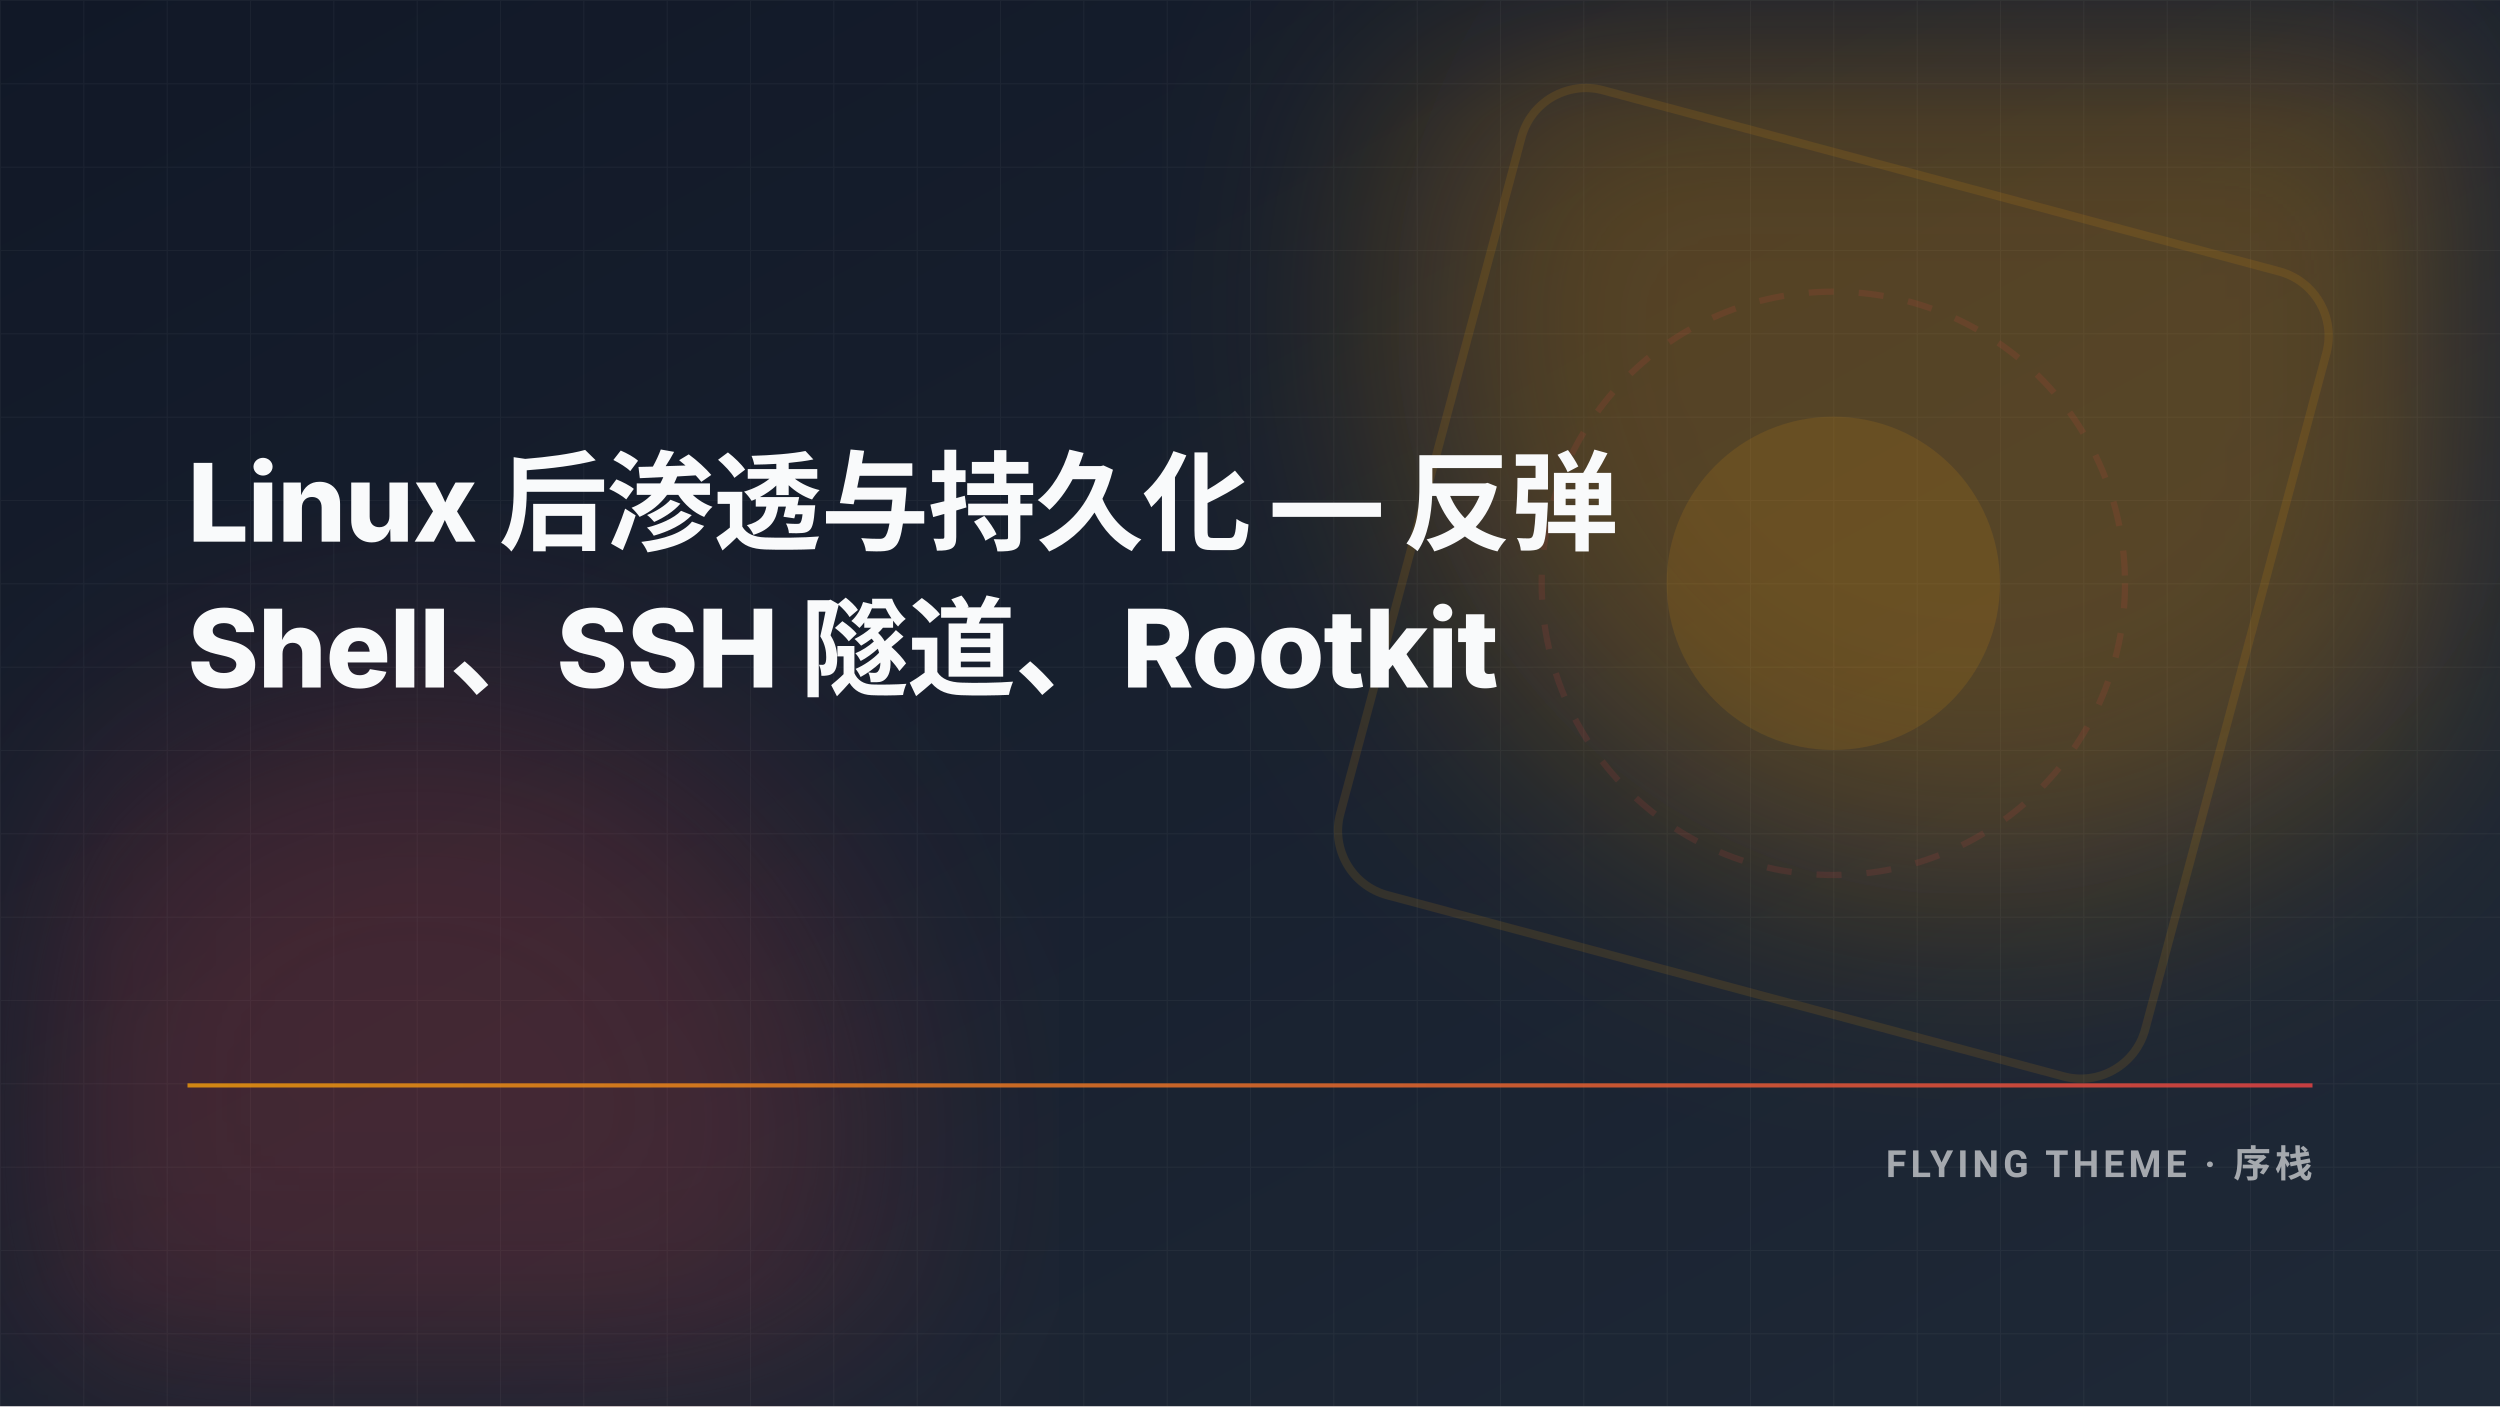
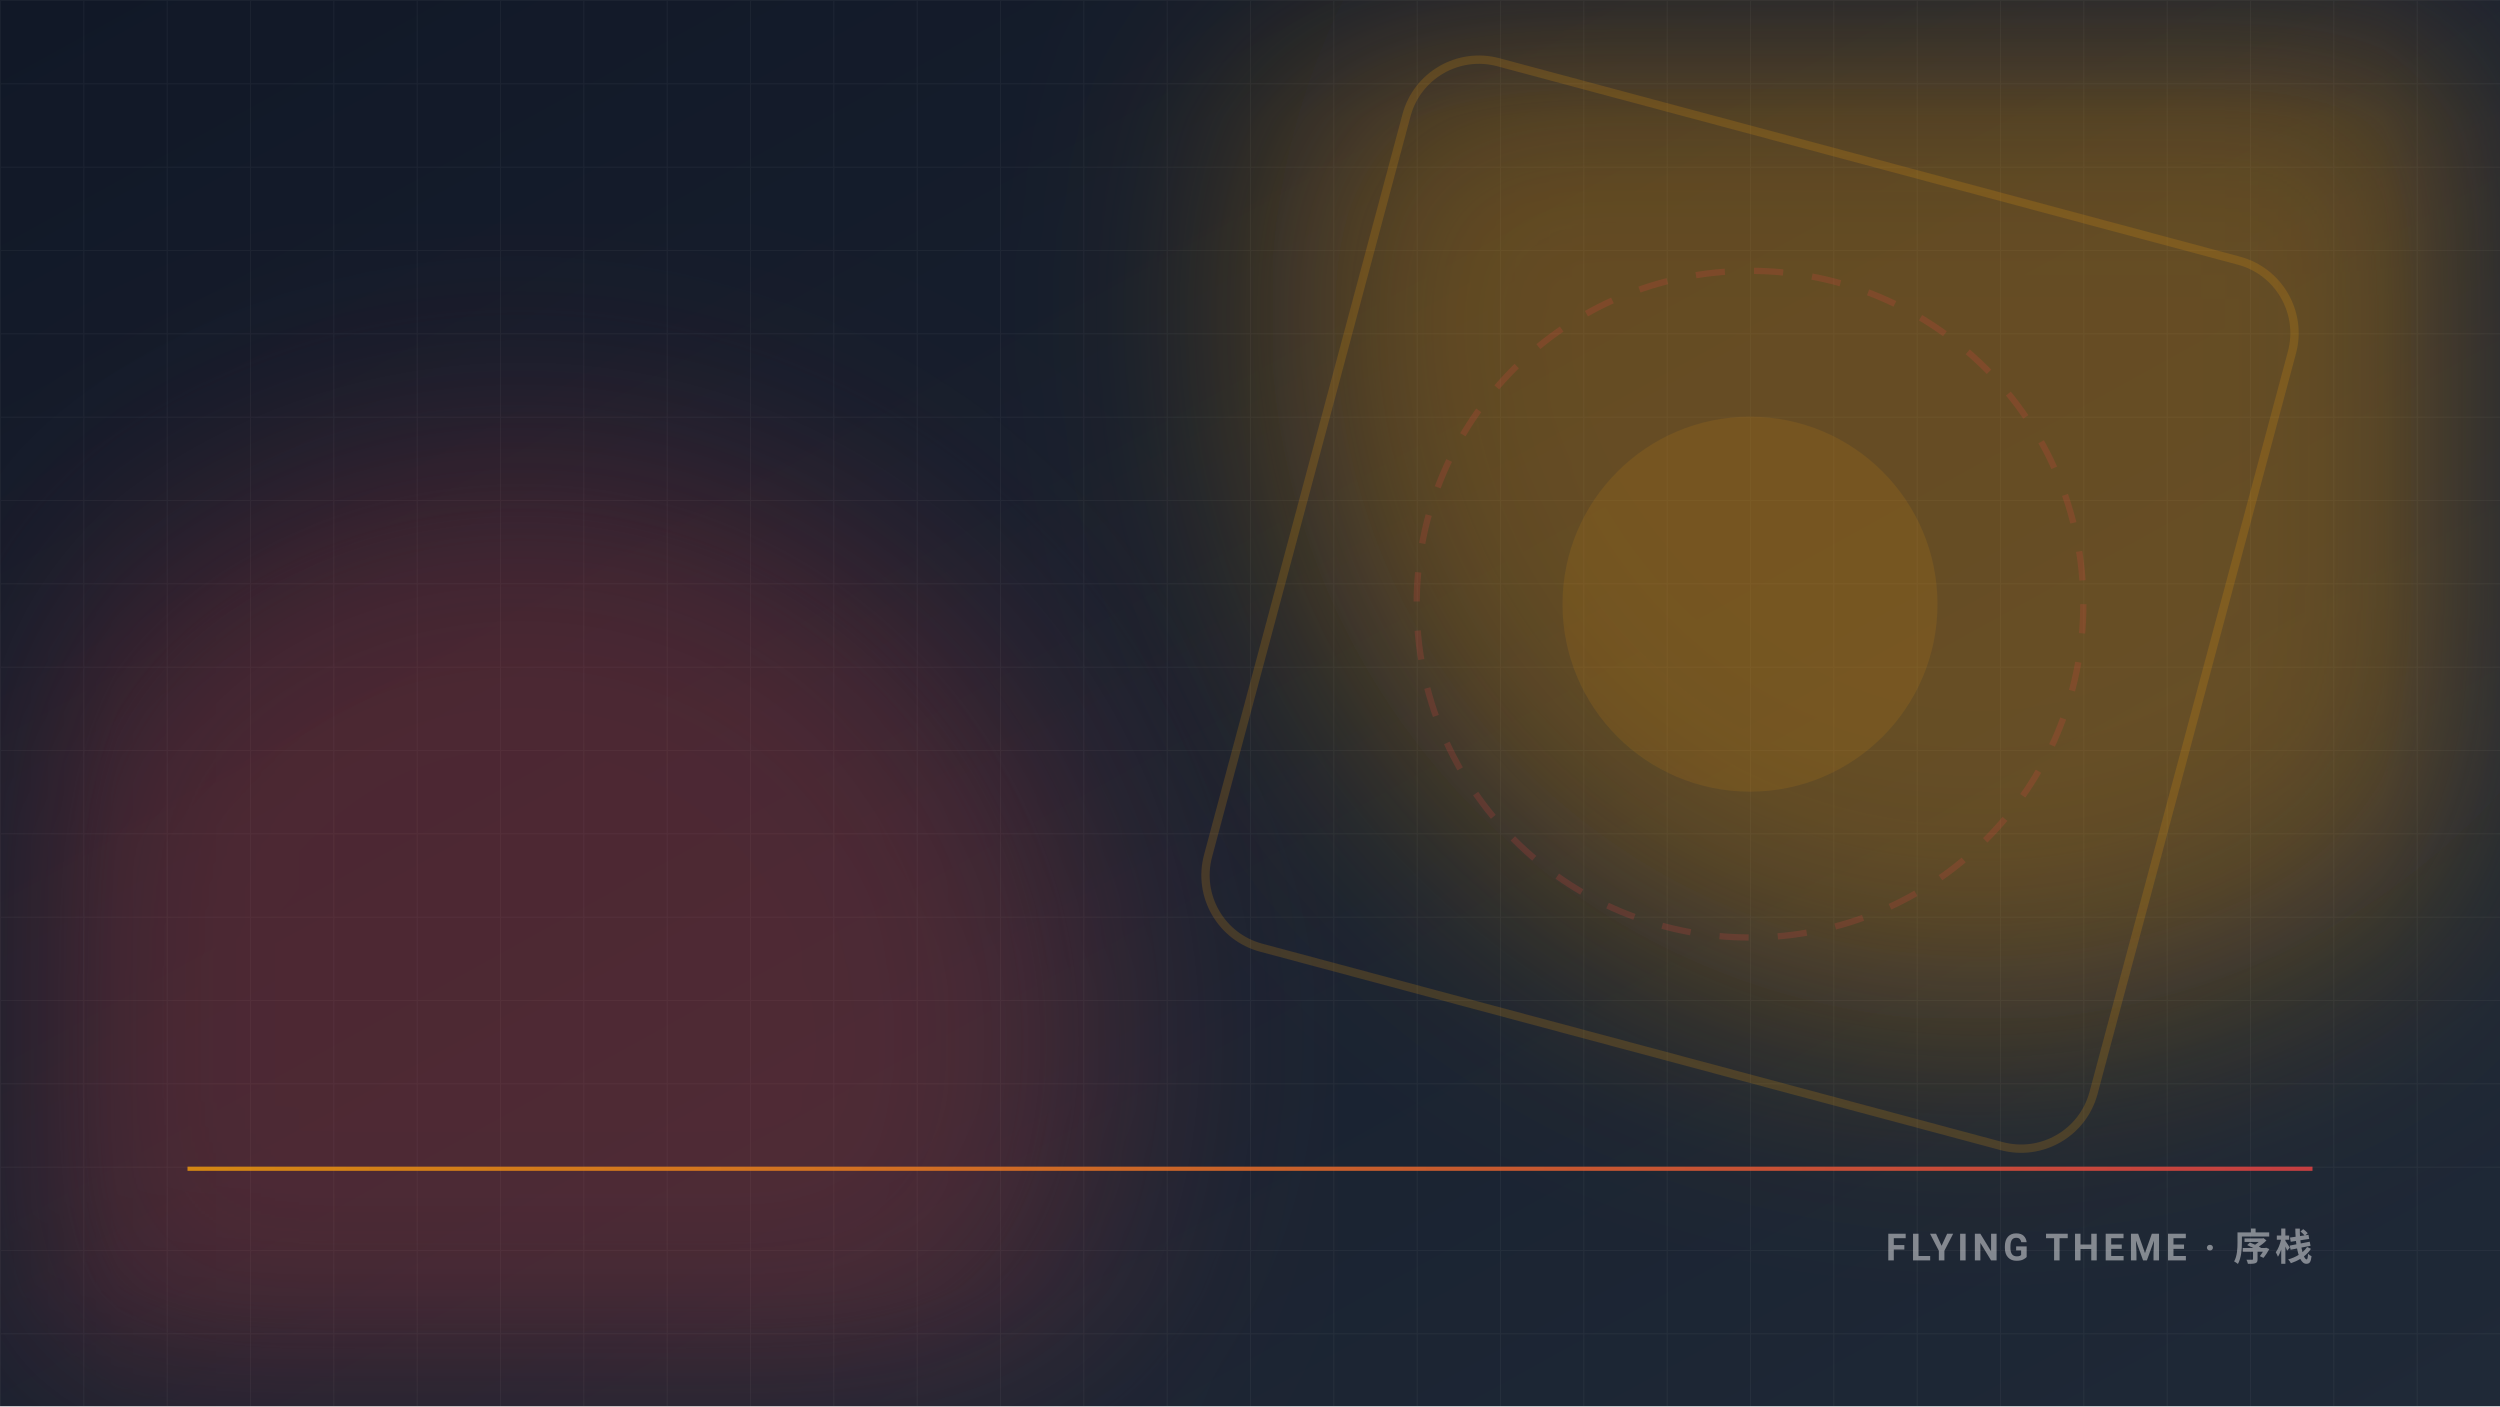
<svg xmlns="http://www.w3.org/2000/svg" viewBox="0 0 1200 675" width="1200" height="675">
  <defs>
    <linearGradient id="bgGrad" x1="0%" y1="0%" x2="100%" y2="100%">
      <stop offset="0%" stop-color="#111827" />
      <stop offset="100%" stop-color="#1f2937" />
    </linearGradient>
    <linearGradient id="accentGrad" x1="0%" y1="0%" x2="100%" y2="0%">
      <stop offset="0%" stop-color="#f59e0b" />
      <stop offset="100%" stop-color="#ef4444" />
    </linearGradient>
    <pattern id="grid" width="40" height="40" patternUnits="userSpaceOnUse">
      <path d="M 40 0 L 0 0 0 40" fill="none" stroke="rgba(255, 255, 255, 0.04)" stroke-width="1" />
    </pattern>
    <filter id="glow" x="-20%" y="-20%" width="140%" height="140%">
      <feGaussianBlur stdDeviation="60" result="blur" />
    </filter>
  </defs>
  <rect width="100%" height="100%" fill="url(#bgGrad)" />
  <rect width="100%" height="100%" fill="url(#grid)" />
-   <circle cx="950" cy="150" r="280" fill="#f59e0b" opacity="0.28" filter="url(#glow)" />
-   <circle cx="200" cy="550" r="220" fill="#ef4444" opacity="0.2" filter="url(#glow)" />
-   <g opacity="0.12" transform="translate(680, 80)">
-     <rect x="0" y="0" width="400" height="400" rx="32" fill="none" stroke="#f59e0b" stroke-width="4" transform="rotate(15 200 200)" />
-     <circle cx="200" cy="200" r="140" fill="none" stroke="#ef4444" stroke-width="3" stroke-dasharray="12 12" />
-     <circle cx="200" cy="200" r="80" fill="#f59e0b" />
+   <circle cx="950" cy="150" r="340" fill="#f59e0b" opacity="0.35" filter="url(#glow)" />
+   <circle cx="250" cy="500" r="280" fill="#ef4444" opacity="0.25" filter="url(#glow)" />
+   <g opacity="0.18" transform="translate(620, 70)">
+     <rect x="0" y="0" width="440" height="440" rx="36" fill="none" stroke="#f59e0b" stroke-width="4" transform="rotate(15 220 220)" />
+     <circle cx="220" cy="220" r="160" fill="none" stroke="#ef4444" stroke-width="3" stroke-dasharray="14 14" />
+     <circle cx="220" cy="220" r="90" fill="#f59e0b" opacity="0.6" />
  </g>
-   <g transform="translate(90, 260)">
-     <text font-family="-apple-system, BlinkMacSystemFont, 'PingFang SC', 'Microsoft YaHei', sans-serif" font-size="52" font-weight="800" fill="#f9fafb" letter-spacing="-0.5">
-       <tspan x="0" y="0">Linux 后渗透与持久化 — 反弹</tspan>
-       <tspan x="0" y="70">Shell、SSH 隧道、Rootkit</tspan>
-     </text>
-   </g>
-   <rect x="90" y="520" width="1020" height="2" fill="url(#accentGrad)" opacity="0.8" />
-   <g transform="translate(1110, 565)">
-     <text text-anchor="end" font-family="-apple-system, BlinkMacSystemFont, 'Segoe UI', Roboto, sans-serif" font-size="18" font-weight="600" fill="rgba(255, 255, 255, 0.6)" letter-spacing="2">
+   <rect x="90" y="560" width="1020" height="2" fill="url(#accentGrad)" opacity="0.8" />
+   <g transform="translate(1110, 605)">
+     <text text-anchor="end" font-family="-apple-system, BlinkMacSystemFont, 'Segoe UI', Roboto, sans-serif" font-size="18" font-weight="600" fill="rgba(255, 255, 255, 0.45)" letter-spacing="2">
      FLYING THEME · 序栈
    </text>
  </g>
</svg>
